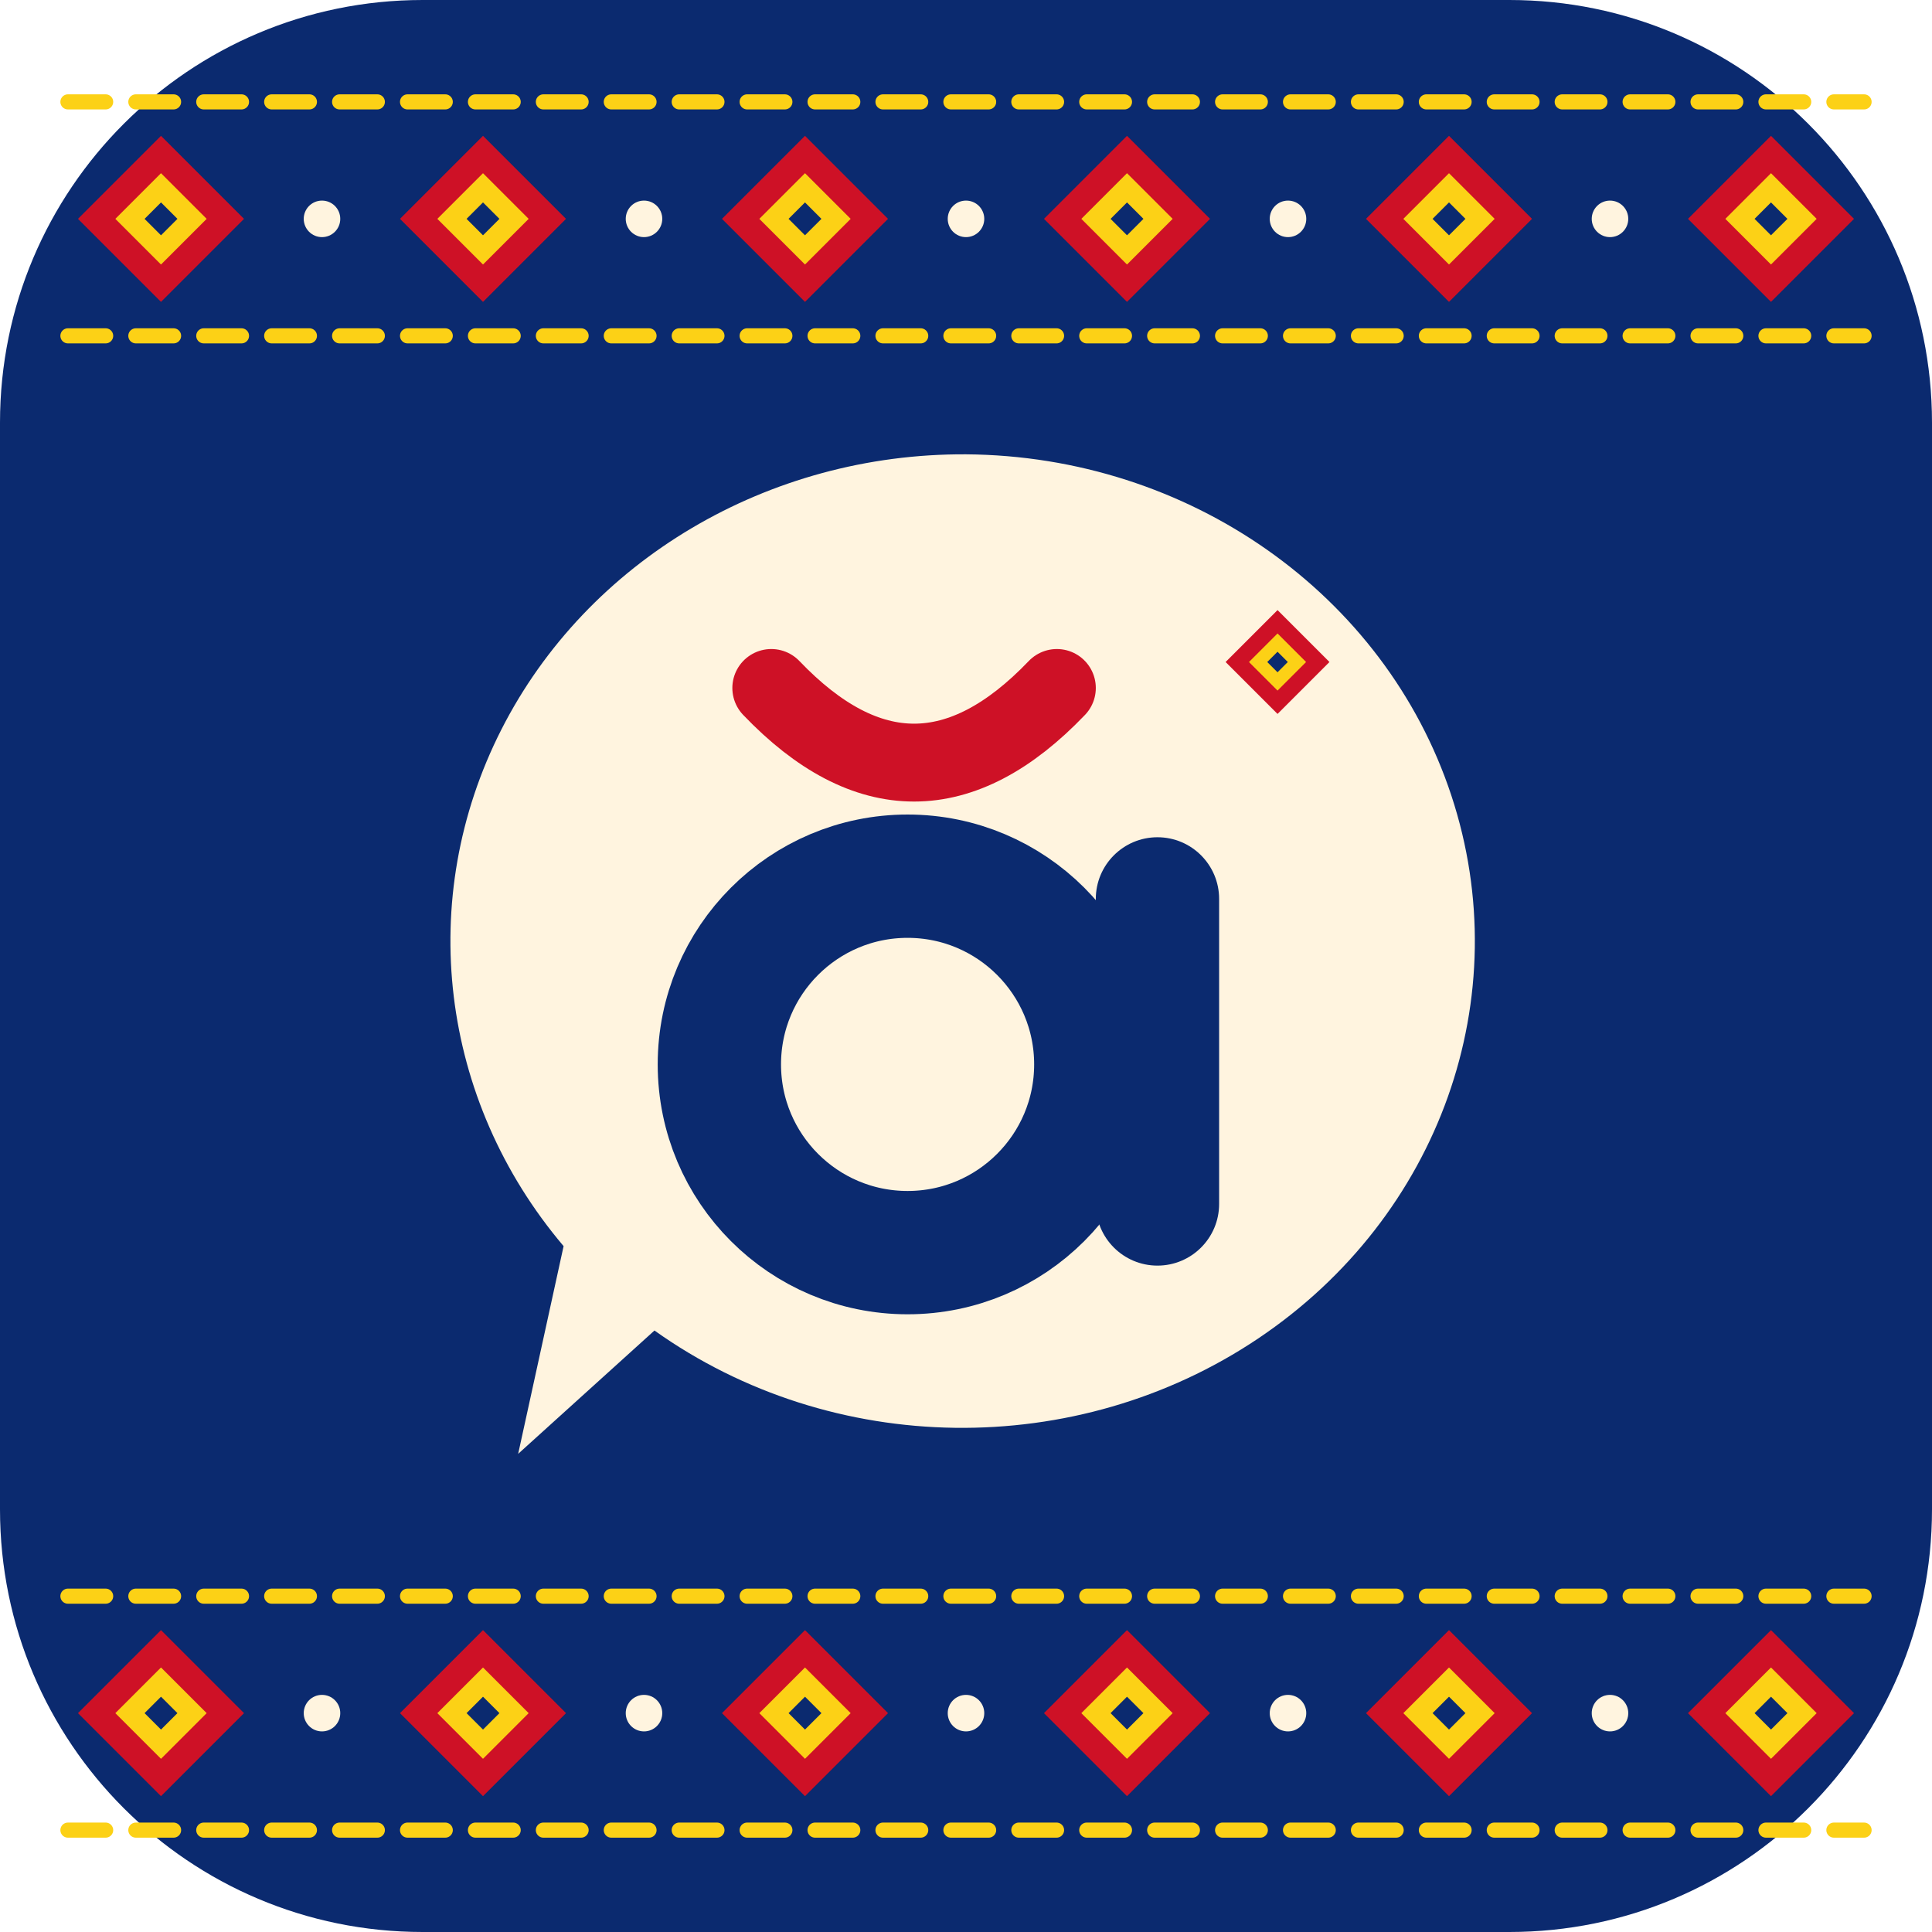
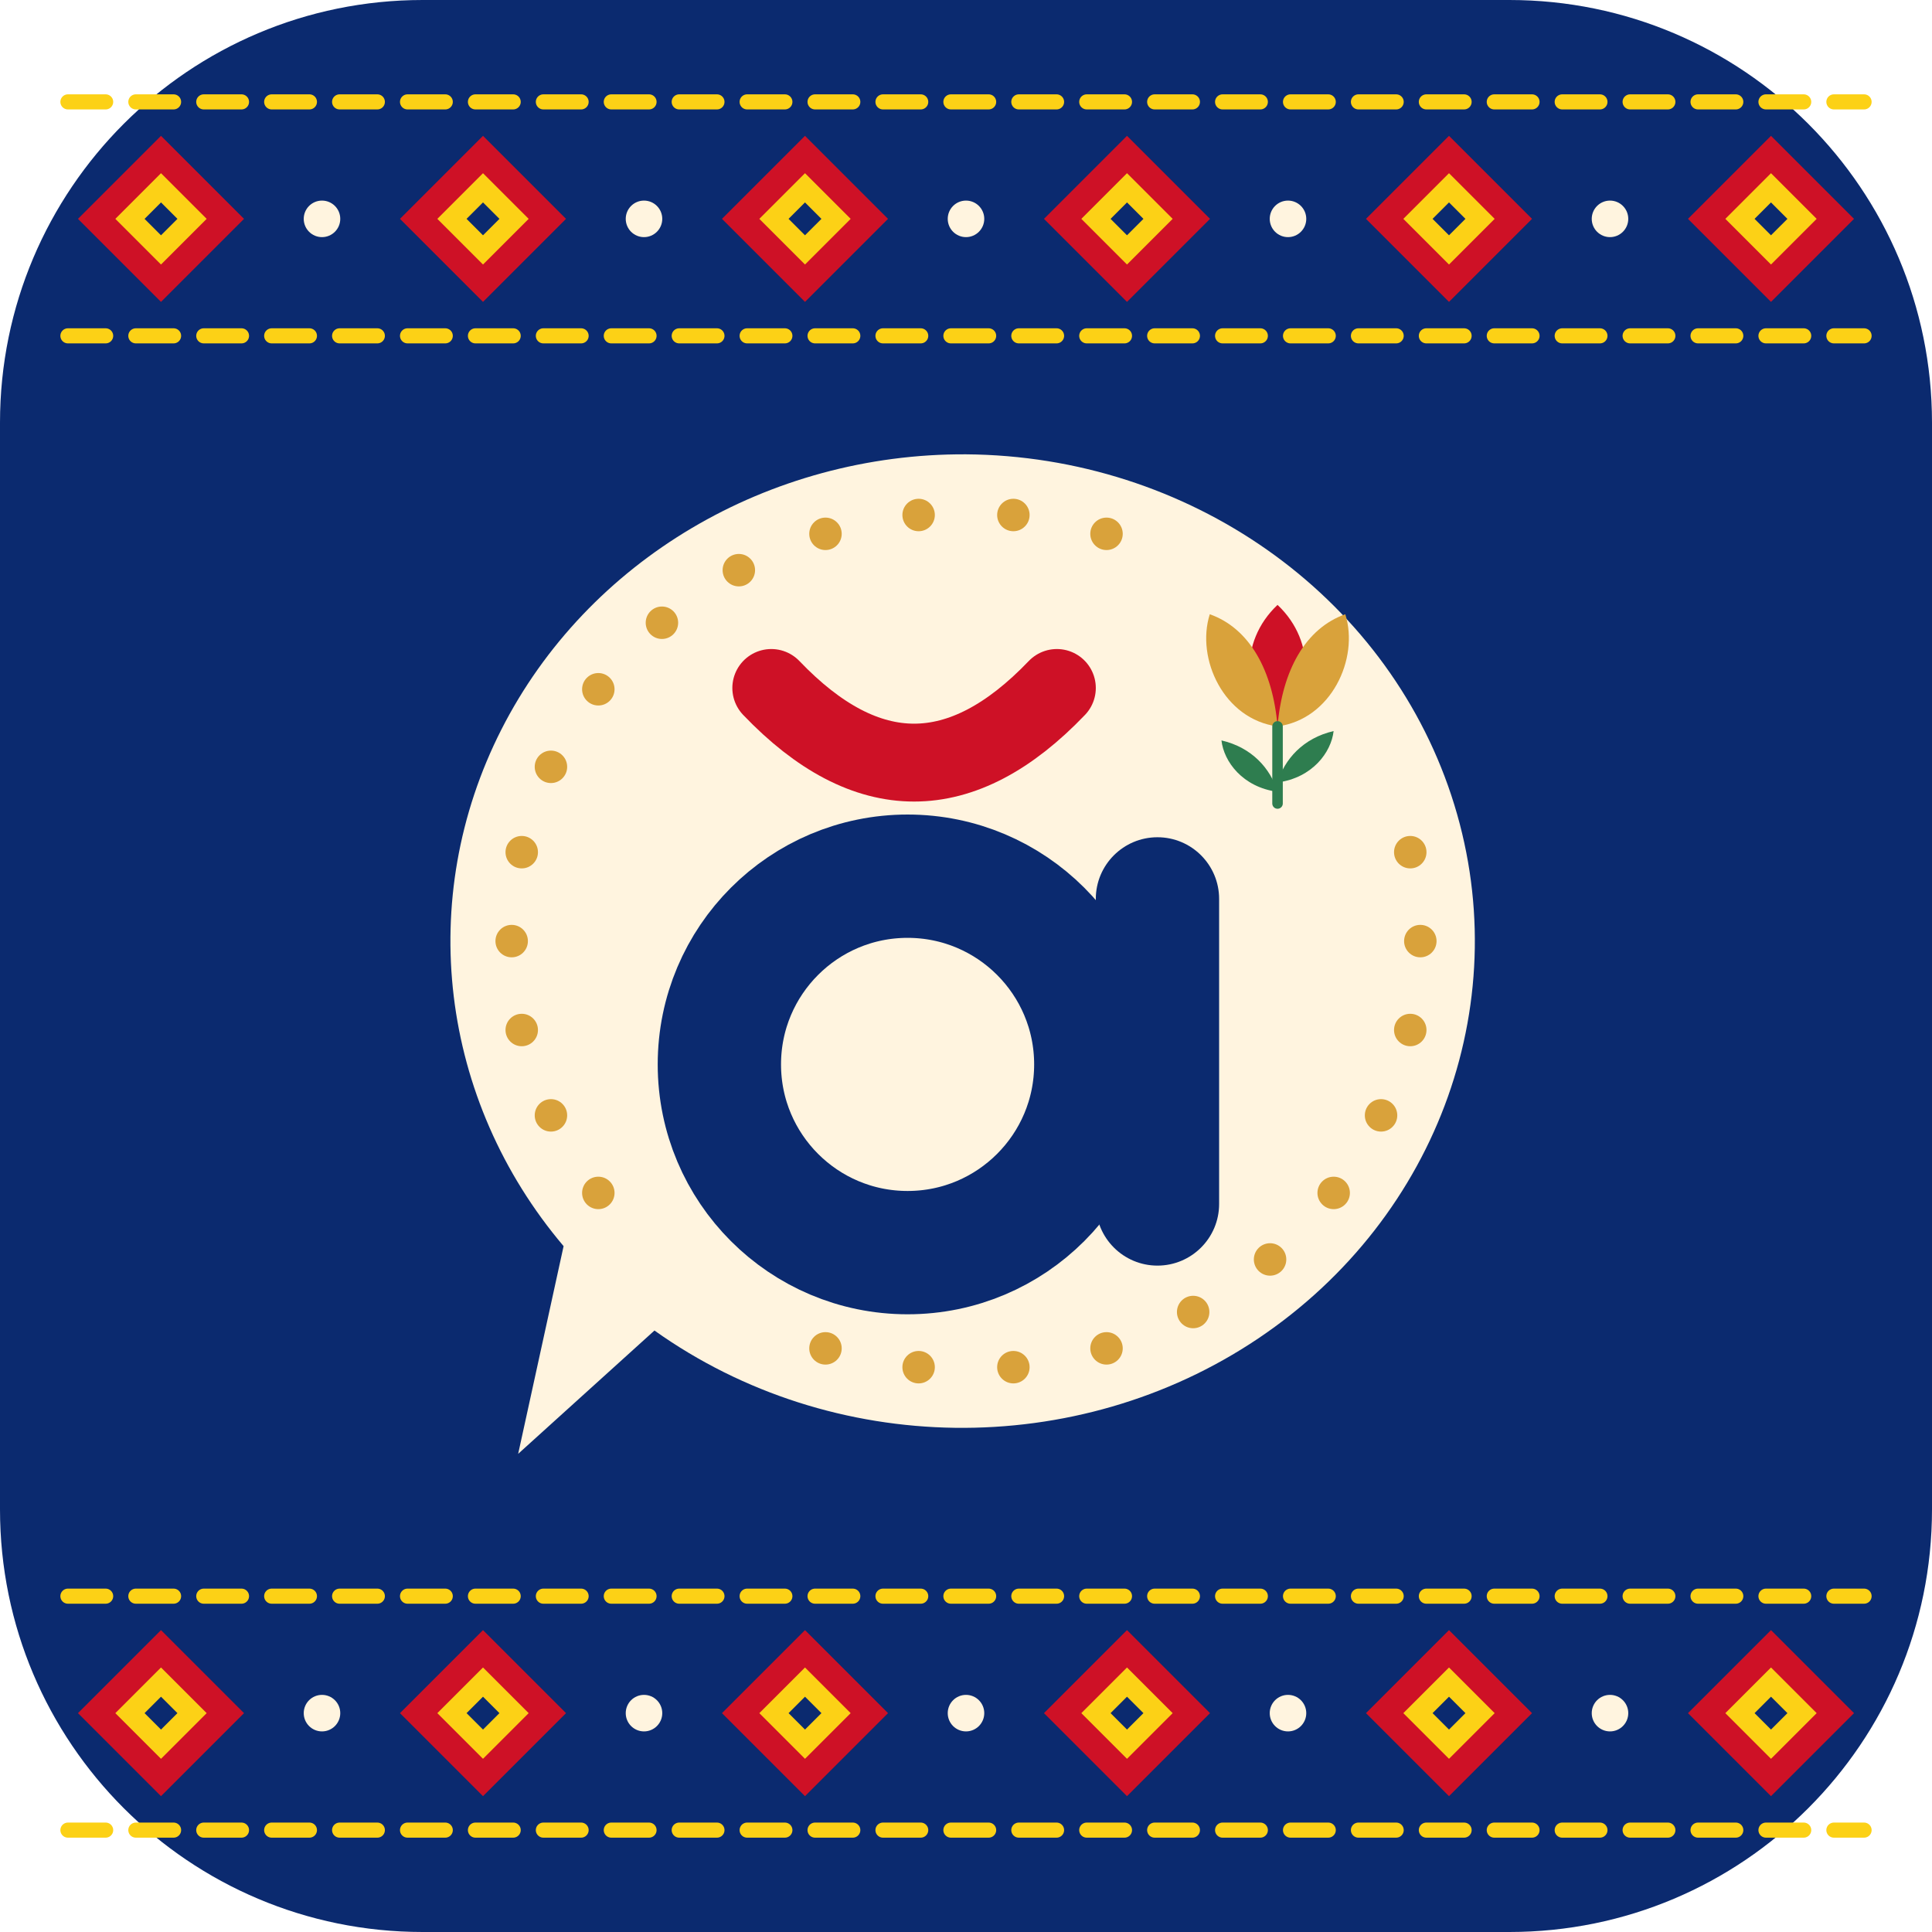
<svg xmlns="http://www.w3.org/2000/svg" viewBox="0 0 512 512" width="512" height="512">
  <rect width="512" height="512" rx="112" fill="#0B2A6F" />
  <path d="M42.667 36 L64.667 58 L42.667 80 L20.667 58 Z" fill="#CE1126" />
  <path d="M42.667 45.9 L54.767 58 L42.667 70.1 L30.567 58 Z" fill="#FCD116" />
  <rect x="39.587" y="54.92" width="6.16" height="6.16" fill="#0B2A6F" transform="rotate(45 42.66667 58)" />
  <path d="M128.0 36 L150.0 58 L128.0 80 L106.0 58 Z" fill="#CE1126" />
  <path d="M128.0 45.9 L140.1 58 L128.0 70.1 L115.9 58 Z" fill="#FCD116" />
  <rect x="124.92" y="54.92" width="6.16" height="6.16" fill="#0B2A6F" transform="rotate(45 128.0 58)" />
  <path d="M213.333 36 L235.333 58 L213.333 80 L191.333 58 Z" fill="#CE1126" />
  <path d="M213.333 45.9 L225.433 58 L213.333 70.1 L201.233 58 Z" fill="#FCD116" />
  <rect x="210.253" y="54.92" width="6.16" height="6.16" fill="#0B2A6F" transform="rotate(45 213.3333 58)" />
  <path d="M298.667 36 L320.667 58 L298.667 80 L276.667 58 Z" fill="#CE1126" />
  <path d="M298.667 45.9 L310.767 58 L298.667 70.1 L286.567 58 Z" fill="#FCD116" />
  <rect x="295.587" y="54.92" width="6.16" height="6.16" fill="#0B2A6F" transform="rotate(45 298.6667 58)" />
  <path d="M384.0 36 L406.0 58 L384.0 80 L362.0 58 Z" fill="#CE1126" />
  <path d="M384.0 45.9 L396.1 58 L384.0 70.1 L371.9 58 Z" fill="#FCD116" />
  <rect x="380.92" y="54.92" width="6.16" height="6.16" fill="#0B2A6F" transform="rotate(45 384.0 58)" />
  <path d="M469.333 36 L491.333 58 L469.333 80 L447.333 58 Z" fill="#CE1126" />
  <path d="M469.333 45.9 L481.433 58 L469.333 70.1 L457.233 58 Z" fill="#FCD116" />
  <rect x="466.253" y="54.92" width="6.16" height="6.16" fill="#0B2A6F" transform="rotate(45 469.3333 58)" />
  <circle cx="85.333" cy="58" r="4.84" fill="#FFF4DF" />
  <circle cx="170.667" cy="58" r="4.84" fill="#FFF4DF" />
  <circle cx="256.0" cy="58" r="4.84" fill="#FFF4DF" />
  <circle cx="341.333" cy="58" r="4.84" fill="#FFF4DF" />
  <circle cx="426.667" cy="58" r="4.84" fill="#FFF4DF" />
  <line x1="18" y1="27" x2="494" y2="27" stroke="#FCD116" stroke-width="4" stroke-dasharray="10 8" stroke-linecap="round" />
  <line x1="18" y1="89" x2="494" y2="89" stroke="#FCD116" stroke-width="4" stroke-dasharray="10 8" stroke-linecap="round" />
  <path d="M42.667 432 L64.667 454 L42.667 476 L20.667 454 Z" fill="#CE1126" />
  <path d="M42.667 441.9 L54.767 454 L42.667 466.1 L30.567 454 Z" fill="#FCD116" />
  <rect x="39.587" y="450.92" width="6.16" height="6.16" fill="#0B2A6F" transform="rotate(45 42.66667 454)" />
  <path d="M128.0 432 L150.0 454 L128.0 476 L106.0 454 Z" fill="#CE1126" />
  <path d="M128.0 441.9 L140.1 454 L128.0 466.1 L115.9 454 Z" fill="#FCD116" />
  <rect x="124.92" y="450.92" width="6.16" height="6.16" fill="#0B2A6F" transform="rotate(45 128.0 454)" />
  <path d="M213.333 432 L235.333 454 L213.333 476 L191.333 454 Z" fill="#CE1126" />
  <path d="M213.333 441.9 L225.433 454 L213.333 466.1 L201.233 454 Z" fill="#FCD116" />
  <rect x="210.253" y="450.92" width="6.16" height="6.16" fill="#0B2A6F" transform="rotate(45 213.3333 454)" />
  <path d="M298.667 432 L320.667 454 L298.667 476 L276.667 454 Z" fill="#CE1126" />
  <path d="M298.667 441.9 L310.767 454 L298.667 466.1 L286.567 454 Z" fill="#FCD116" />
  <rect x="295.587" y="450.92" width="6.16" height="6.16" fill="#0B2A6F" transform="rotate(45 298.6667 454)" />
  <path d="M384.0 432 L406.0 454 L384.0 476 L362.0 454 Z" fill="#CE1126" />
  <path d="M384.0 441.9 L396.1 454 L384.0 466.1 L371.9 454 Z" fill="#FCD116" />
  <rect x="380.92" y="450.92" width="6.16" height="6.16" fill="#0B2A6F" transform="rotate(45 384.0 454)" />
  <path d="M469.333 432 L491.333 454 L469.333 476 L447.333 454 Z" fill="#CE1126" />
  <path d="M469.333 441.9 L481.433 454 L469.333 466.1 L457.233 454 Z" fill="#FCD116" />
  <rect x="466.253" y="450.92" width="6.16" height="6.16" fill="#0B2A6F" transform="rotate(45 469.3333 454)" />
  <circle cx="85.333" cy="454" r="4.84" fill="#FFF4DF" />
  <circle cx="170.667" cy="454" r="4.84" fill="#FFF4DF" />
  <circle cx="256.0" cy="454" r="4.84" fill="#FFF4DF" />
  <circle cx="341.333" cy="454" r="4.84" fill="#FFF4DF" />
  <circle cx="426.667" cy="454" r="4.84" fill="#FFF4DF" />
  <line x1="18" y1="423" x2="494" y2="423" stroke="#FCD116" stroke-width="4" stroke-dasharray="10 8" stroke-linecap="round" />
  <line x1="18" y1="485" x2="494" y2="485" stroke="#FCD116" stroke-width="4" stroke-dasharray="10 8" stroke-linecap="round" />
  <g transform="translate(256 258) scale(0.86) translate(-256 -256)">
    <path d="M256 96 a158 150 0 1 1 -96 270 L118 404 L132 340 A158 150 0 0 1 256 96 Z" fill="#FFF4DF" />
+     <circle cx="396.0" cy="246.0" r="5" fill="#D9A23B" />
+     <circle cx="392.9" cy="273.4" r="5" fill="#D9A23B" />
+     <circle cx="383.9" cy="299.7" r="5" fill="#D9A23B" />
+     <circle cx="369.3" cy="323.6" r="5" fill="#D9A23B" />
+     <circle cx="349.7" cy="344.1" r="5" fill="#D9A23B" />
+     <circle cx="326.0" cy="360.3" r="5" fill="#D9A23B" />
+     <circle cx="299.3" cy="371.5" r="5" fill="#D9A23B" />
+     <circle cx="270.6" cy="377.3" r="5" fill="#D9A23B" />
+     <circle cx="241.4" cy="377.3" r="5" fill="#D9A23B" />
+     <circle cx="212.7" cy="371.5" r="5" fill="#D9A23B" />
+     <circle cx="142.7" cy="323.6" r="5" fill="#D9A23B" />
+     <circle cx="128.1" cy="299.7" r="5" fill="#D9A23B" />
+     <circle cx="119.1" cy="273.4" r="5" fill="#D9A23B" />
+     <circle cx="116.0" cy="246.0" r="5" fill="#D9A23B" />
+     <circle cx="119.1" cy="218.6" r="5" fill="#D9A23B" />
+     <circle cx="128.1" cy="192.3" r="5" fill="#D9A23B" />
+     <circle cx="142.7" cy="168.4" r="5" fill="#D9A23B" />
+     <circle cx="162.3" cy="147.9" r="5" fill="#D9A23B" />
+     <circle cx="186.0" cy="131.7" r="5" fill="#D9A23B" />
+     <circle cx="212.7" cy="120.5" r="5" fill="#D9A23B" />
+     <circle cx="241.4" cy="114.7" r="5" fill="#D9A23B" />
+     <circle cx="270.6" cy="114.7" r="5" fill="#D9A23B" />
+     <circle cx="299.3" cy="120.5" r="5" fill="#D9A23B" />
+     <circle cx="392.9" cy="218.6" r="5" fill="#D9A23B" />
    <circle cx="238" cy="284" r="58" fill="none" stroke="#0B2A6F" stroke-width="38" />
    <rect x="296" y="214" width="38" height="132" rx="19" fill="#0B2A6F" />
    <path d="M196 168 Q240 214 284 168" fill="none" stroke="#CE1126" stroke-width="24" stroke-linecap="round" />
-     <path d="M352 144 L368 160 L352 176 L336 160 Z" fill="#CE1126" />
-     <path d="M352 151.2 L360.8 160 L352 168.8 L343.2 160 Z" fill="#FCD116" />
-     <rect x="349.76" y="157.76" width="4.48" height="4.48" fill="#0B2A6F" transform="rotate(45 352 160)" />
+     <g transform="translate(352 164) scale(0.36)" stroke-linecap="round">
+       <path d="M0 -60C-34 -28-30 22 0 44 30 22 34 -28 0 -60Z" fill="#CE1126" />
+       <path d="M0 44C-46 38-70 -14-58 -52-24 -40-4 -4 0 44Z" fill="#D9A23B" />
+       <path d="M0 44C46 38 70 -14 58 -52 24 -40 4 -4 0 44Z" fill="#D9A23B" />
+       <path d="M0 44L0 110" stroke="#2E7D4F" stroke-width="9" />
+       <path d="M0 100C-30 96-46 74-48 56-22 62-6 80 0 100Z" fill="#2E7D4F" />
+       <path d="M0 92C30 88 46 66 48 48 22 54 6 72 0 92Z" fill="#2E7D4F" />
+     </g>
  </g>
</svg>
